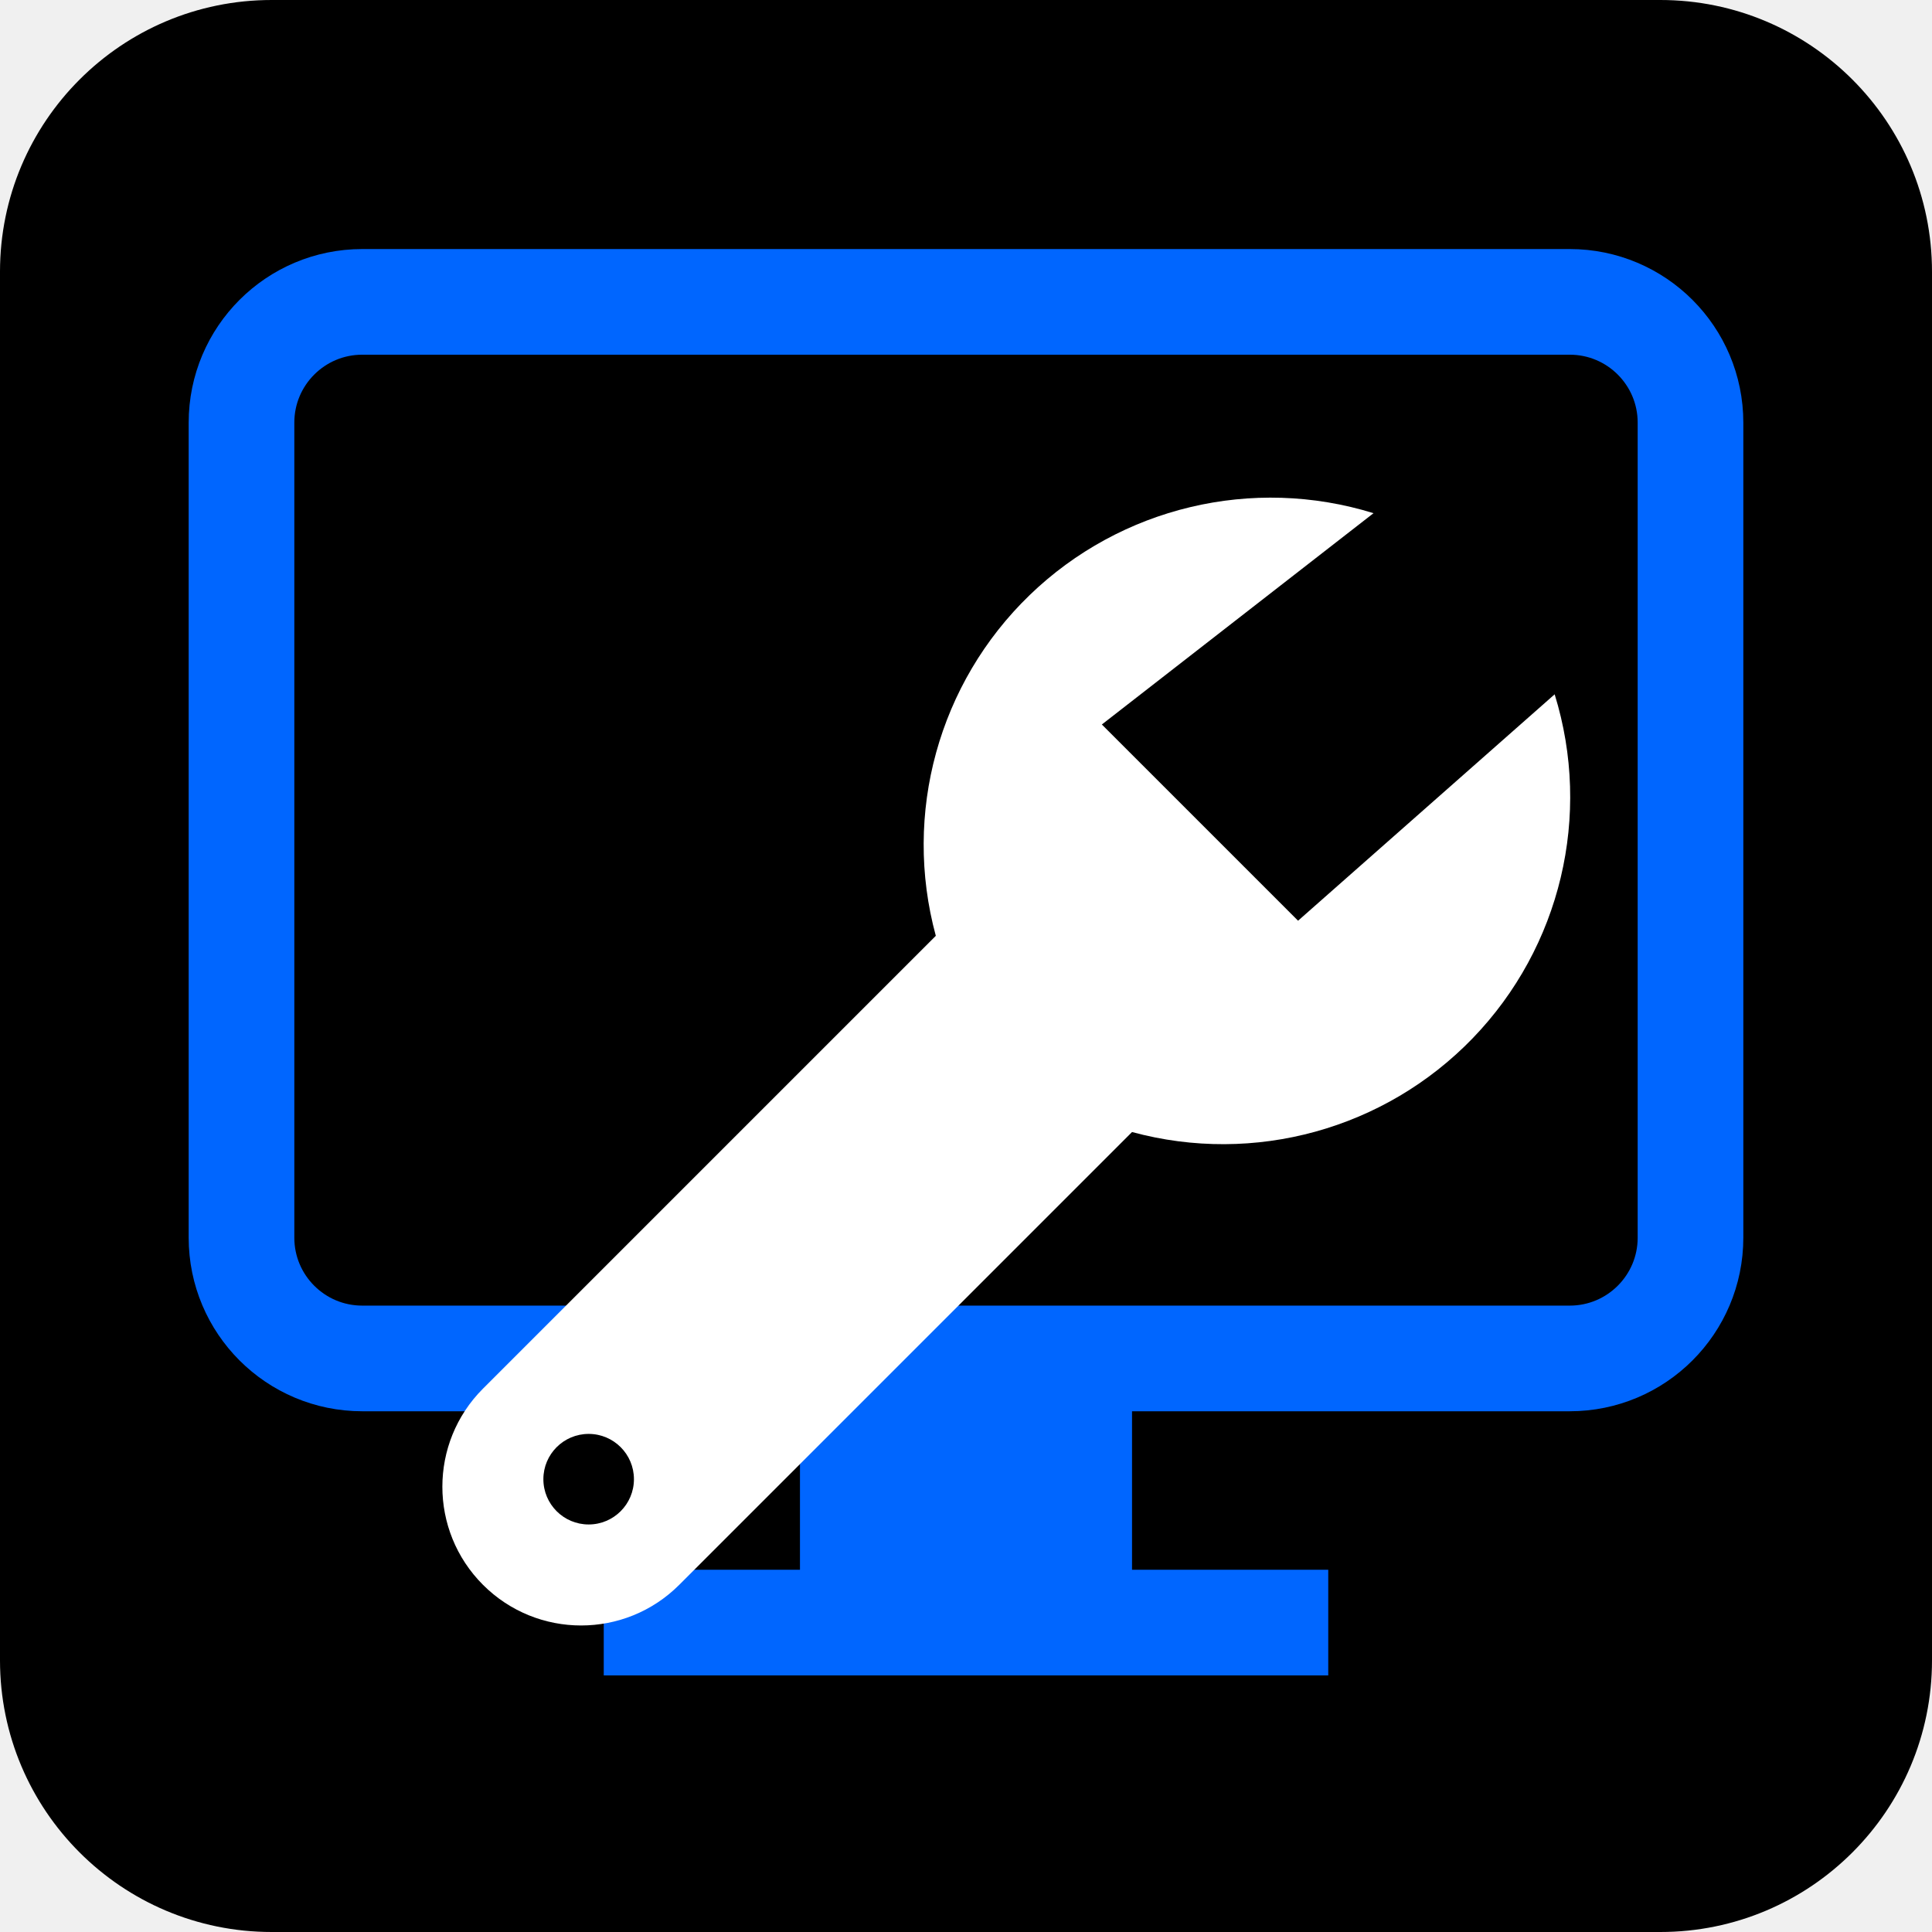
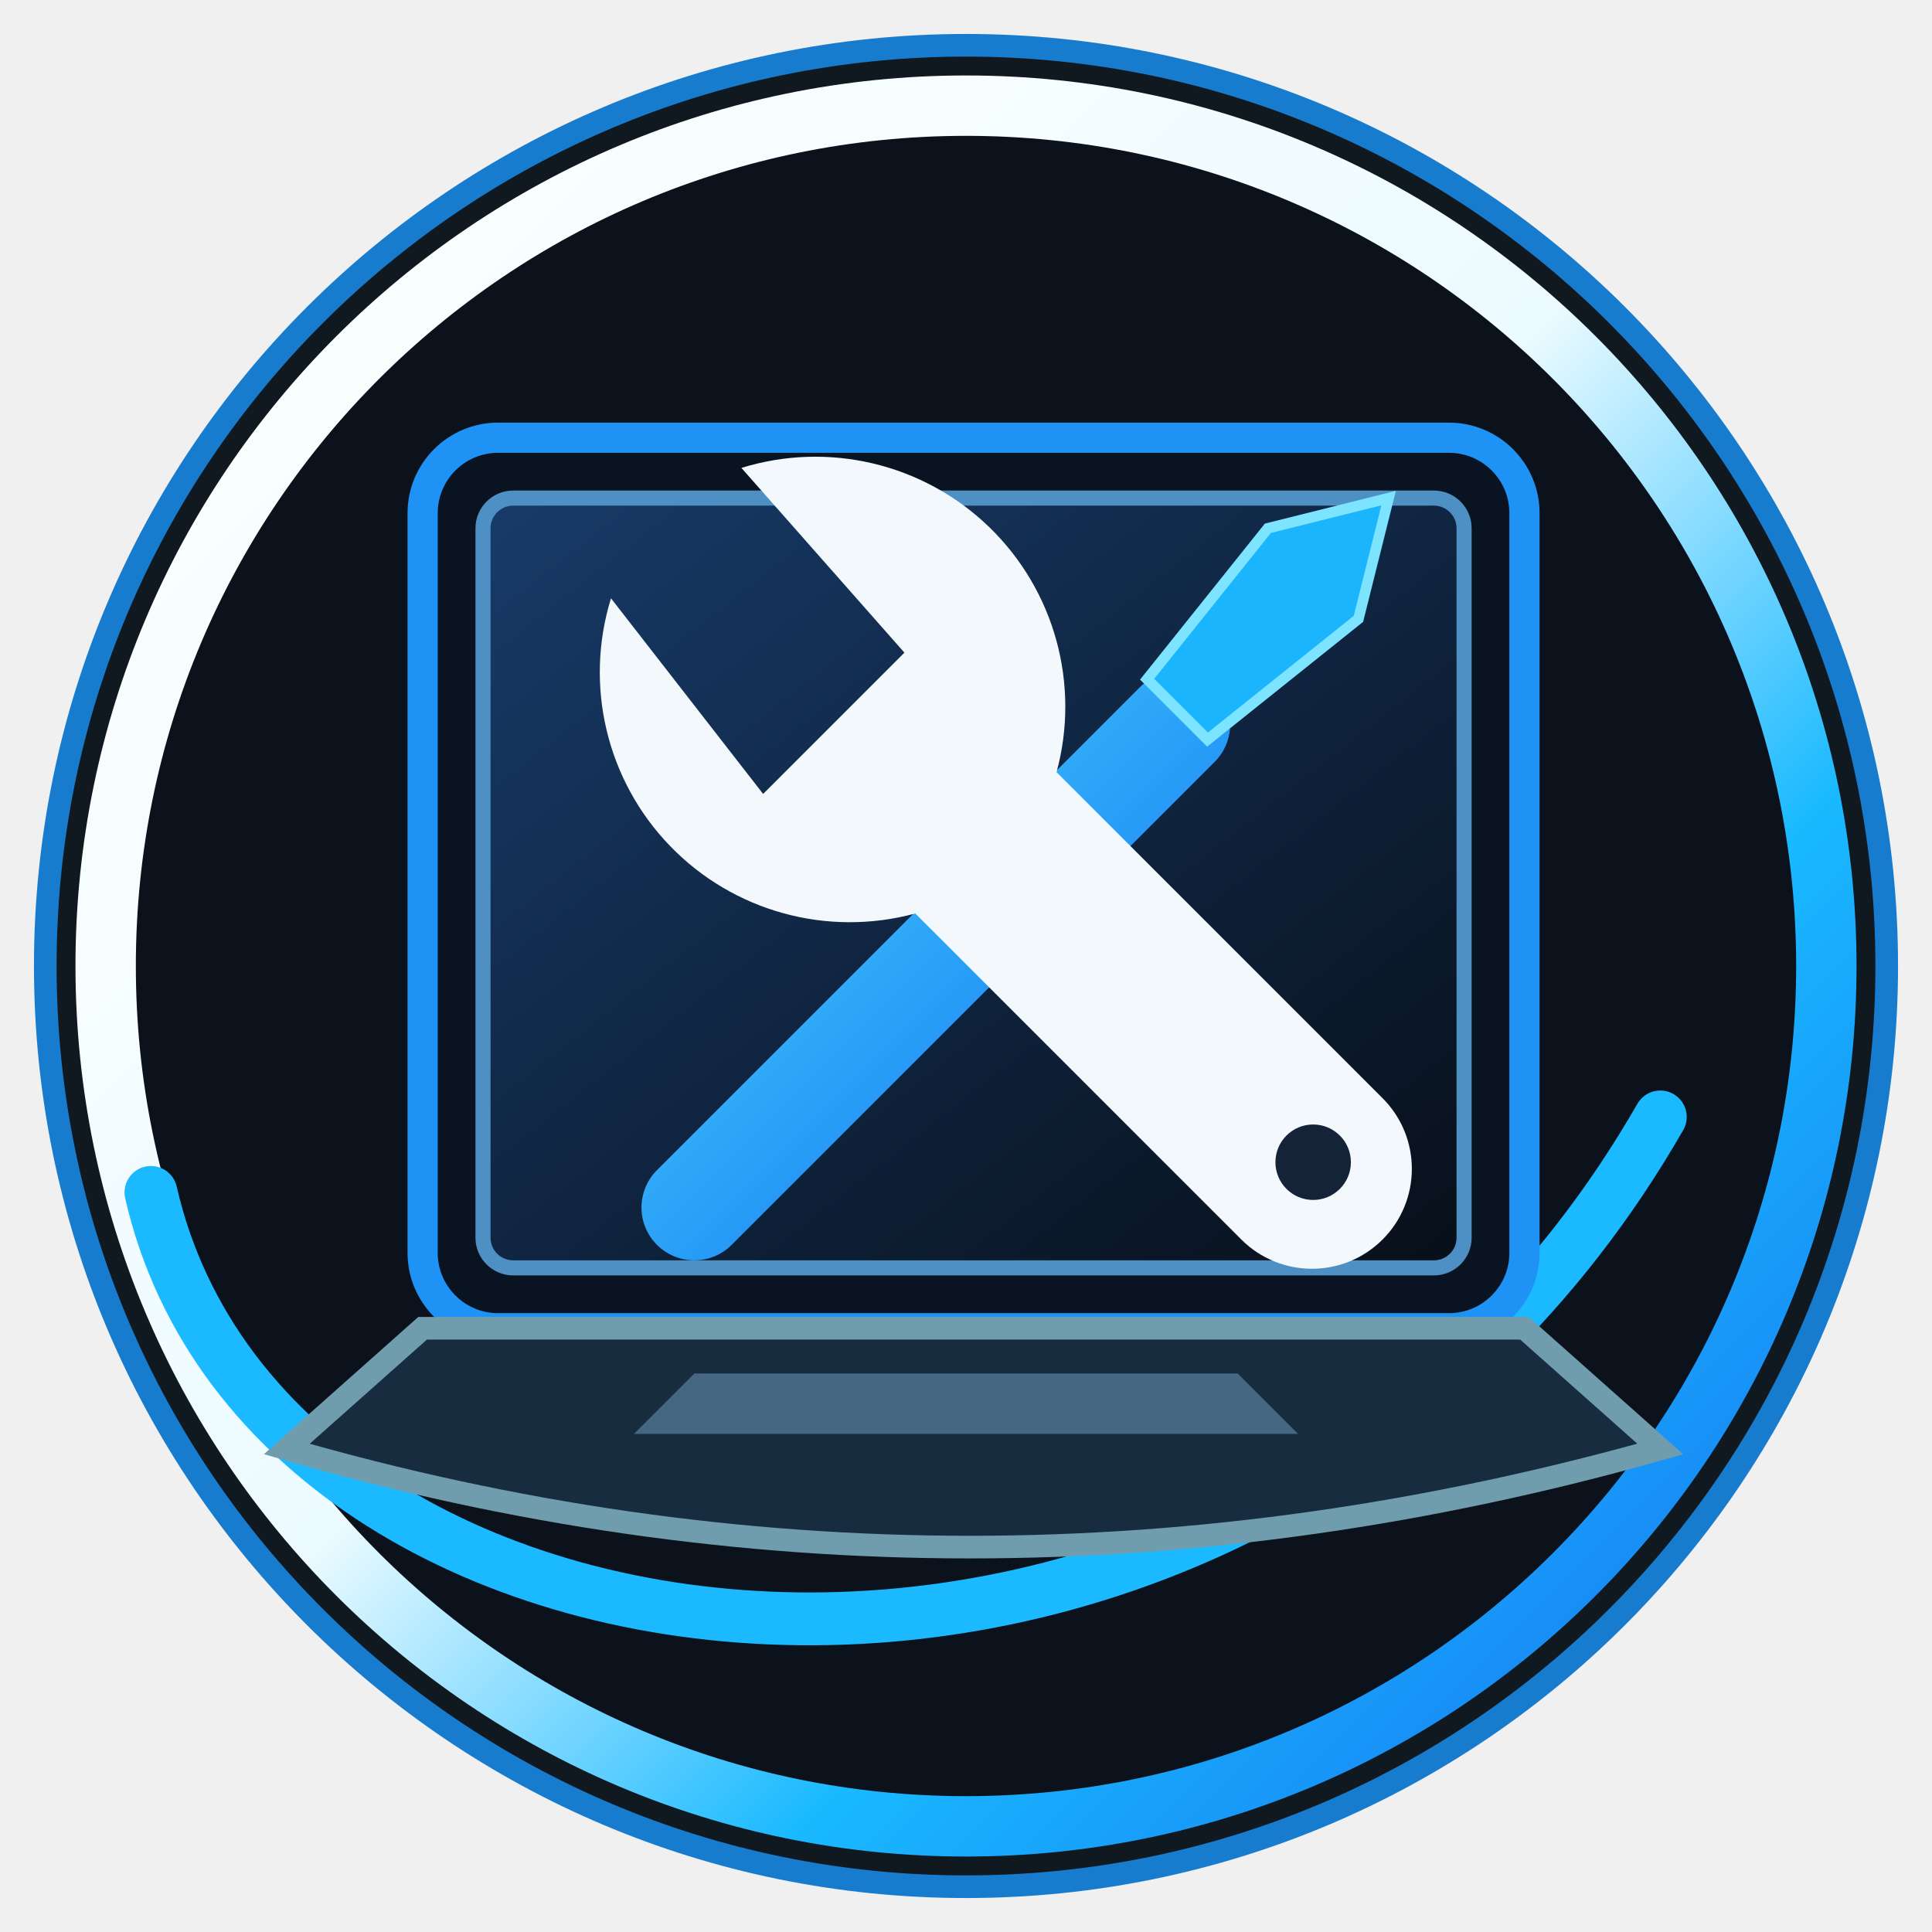
- <svg xmlns="http://www.w3.org/2000/svg" viewBox="0 0 128 128">
-   <rect width="128" height="128" rx="18" fill="#000" />
-   <rect x="16" y="20" width="96" height="70" rx="8" fill="none" stroke="#06f" stroke-width="7" />
-   <path d="M53 92h22v12h13v7H40v-7h13z" fill="#06f" />
-   <path d="M91 34a23 23 0 0 0-29 28L32 92a9 9 0 0 0 13 13l30-30a23 23 0 0 0 28-29L86 61 73 48z" fill="#fff" />
-   <circle cx="39" cy="98" r="3" fill="#000" />
+ <svg xmlns="http://www.w3.org/2000/svg" width="128" height="128" viewBox="0 0 128 128">
+   <defs>
+     <linearGradient id="ring" x1="0" y1="0" x2="1" y2="1">
+       <stop stop-color="#fff" />
+       <stop offset=".48" stop-color="#ecfbff" />
+       <stop offset=".7" stop-color="#19b9ff" />
+       <stop offset="1" stop-color="#1669ef" />
+     </linearGradient>
+     <linearGradient id="screen" x1="0" y1="0" x2="1" y2="1">
+       <stop stop-color="#173b69" />
+       <stop offset="1" stop-color="#080f19" />
+     </linearGradient>
+     <linearGradient id="blue" x1="0" y1="0" x2="1" y2="1">
+       <stop stop-color="#50d3ff" />
+       <stop offset="1" stop-color="#0670f0" />
+     </linearGradient>
+   </defs>
+   <circle cx="64" cy="64" r="61" fill="#101820" stroke="#187cce" stroke-width="1.5" />
+   <circle cx="64" cy="64" r="57" fill="#0b121b" stroke="url(#ring)" stroke-width="4" />
+   <path d="M10 79c8 35 73 42 100-5" fill="none" stroke="#1bb9ff" stroke-width="3.5" stroke-linecap="round" />
+   <rect x="28" y="29" width="73" height="59" rx="5" fill="#091321" stroke="#1e92f5" stroke-width="2" />
+   <rect x="32" y="33" width="65" height="51" rx="2" fill="url(#screen)" stroke="#4e8fc4" stroke-width="1" />
+   <path d="M28 88 19 96q45 13 91 0l-9-8Z" fill="#182c40" stroke="#6f9dad" stroke-width="1.5" />
+   <path d="M46 91h36l4 4H42Z" fill="#466781" />
+   <path d="m46 80 32-32" fill="none" stroke="url(#blue)" stroke-width="7" stroke-linecap="round" />
+   <path d="m76 45 8-10 8-2-2 8-10 8Z" fill="#1ab5fc" stroke="#7ce4ff" stroke-width=".7" />
+   <path d="M91 34a23 23 0 0 0-29 28L32 92a9 9 0 0 0 13 13l30-30a23 23 0 0 0 28-29L86 61 73 48Z" transform="translate(16 13) scale(.72) rotate(270 64 64)" fill="#f2f8fc" />
+   <circle cx="87" cy="77" r="2.5" fill="#142337" />
</svg>
